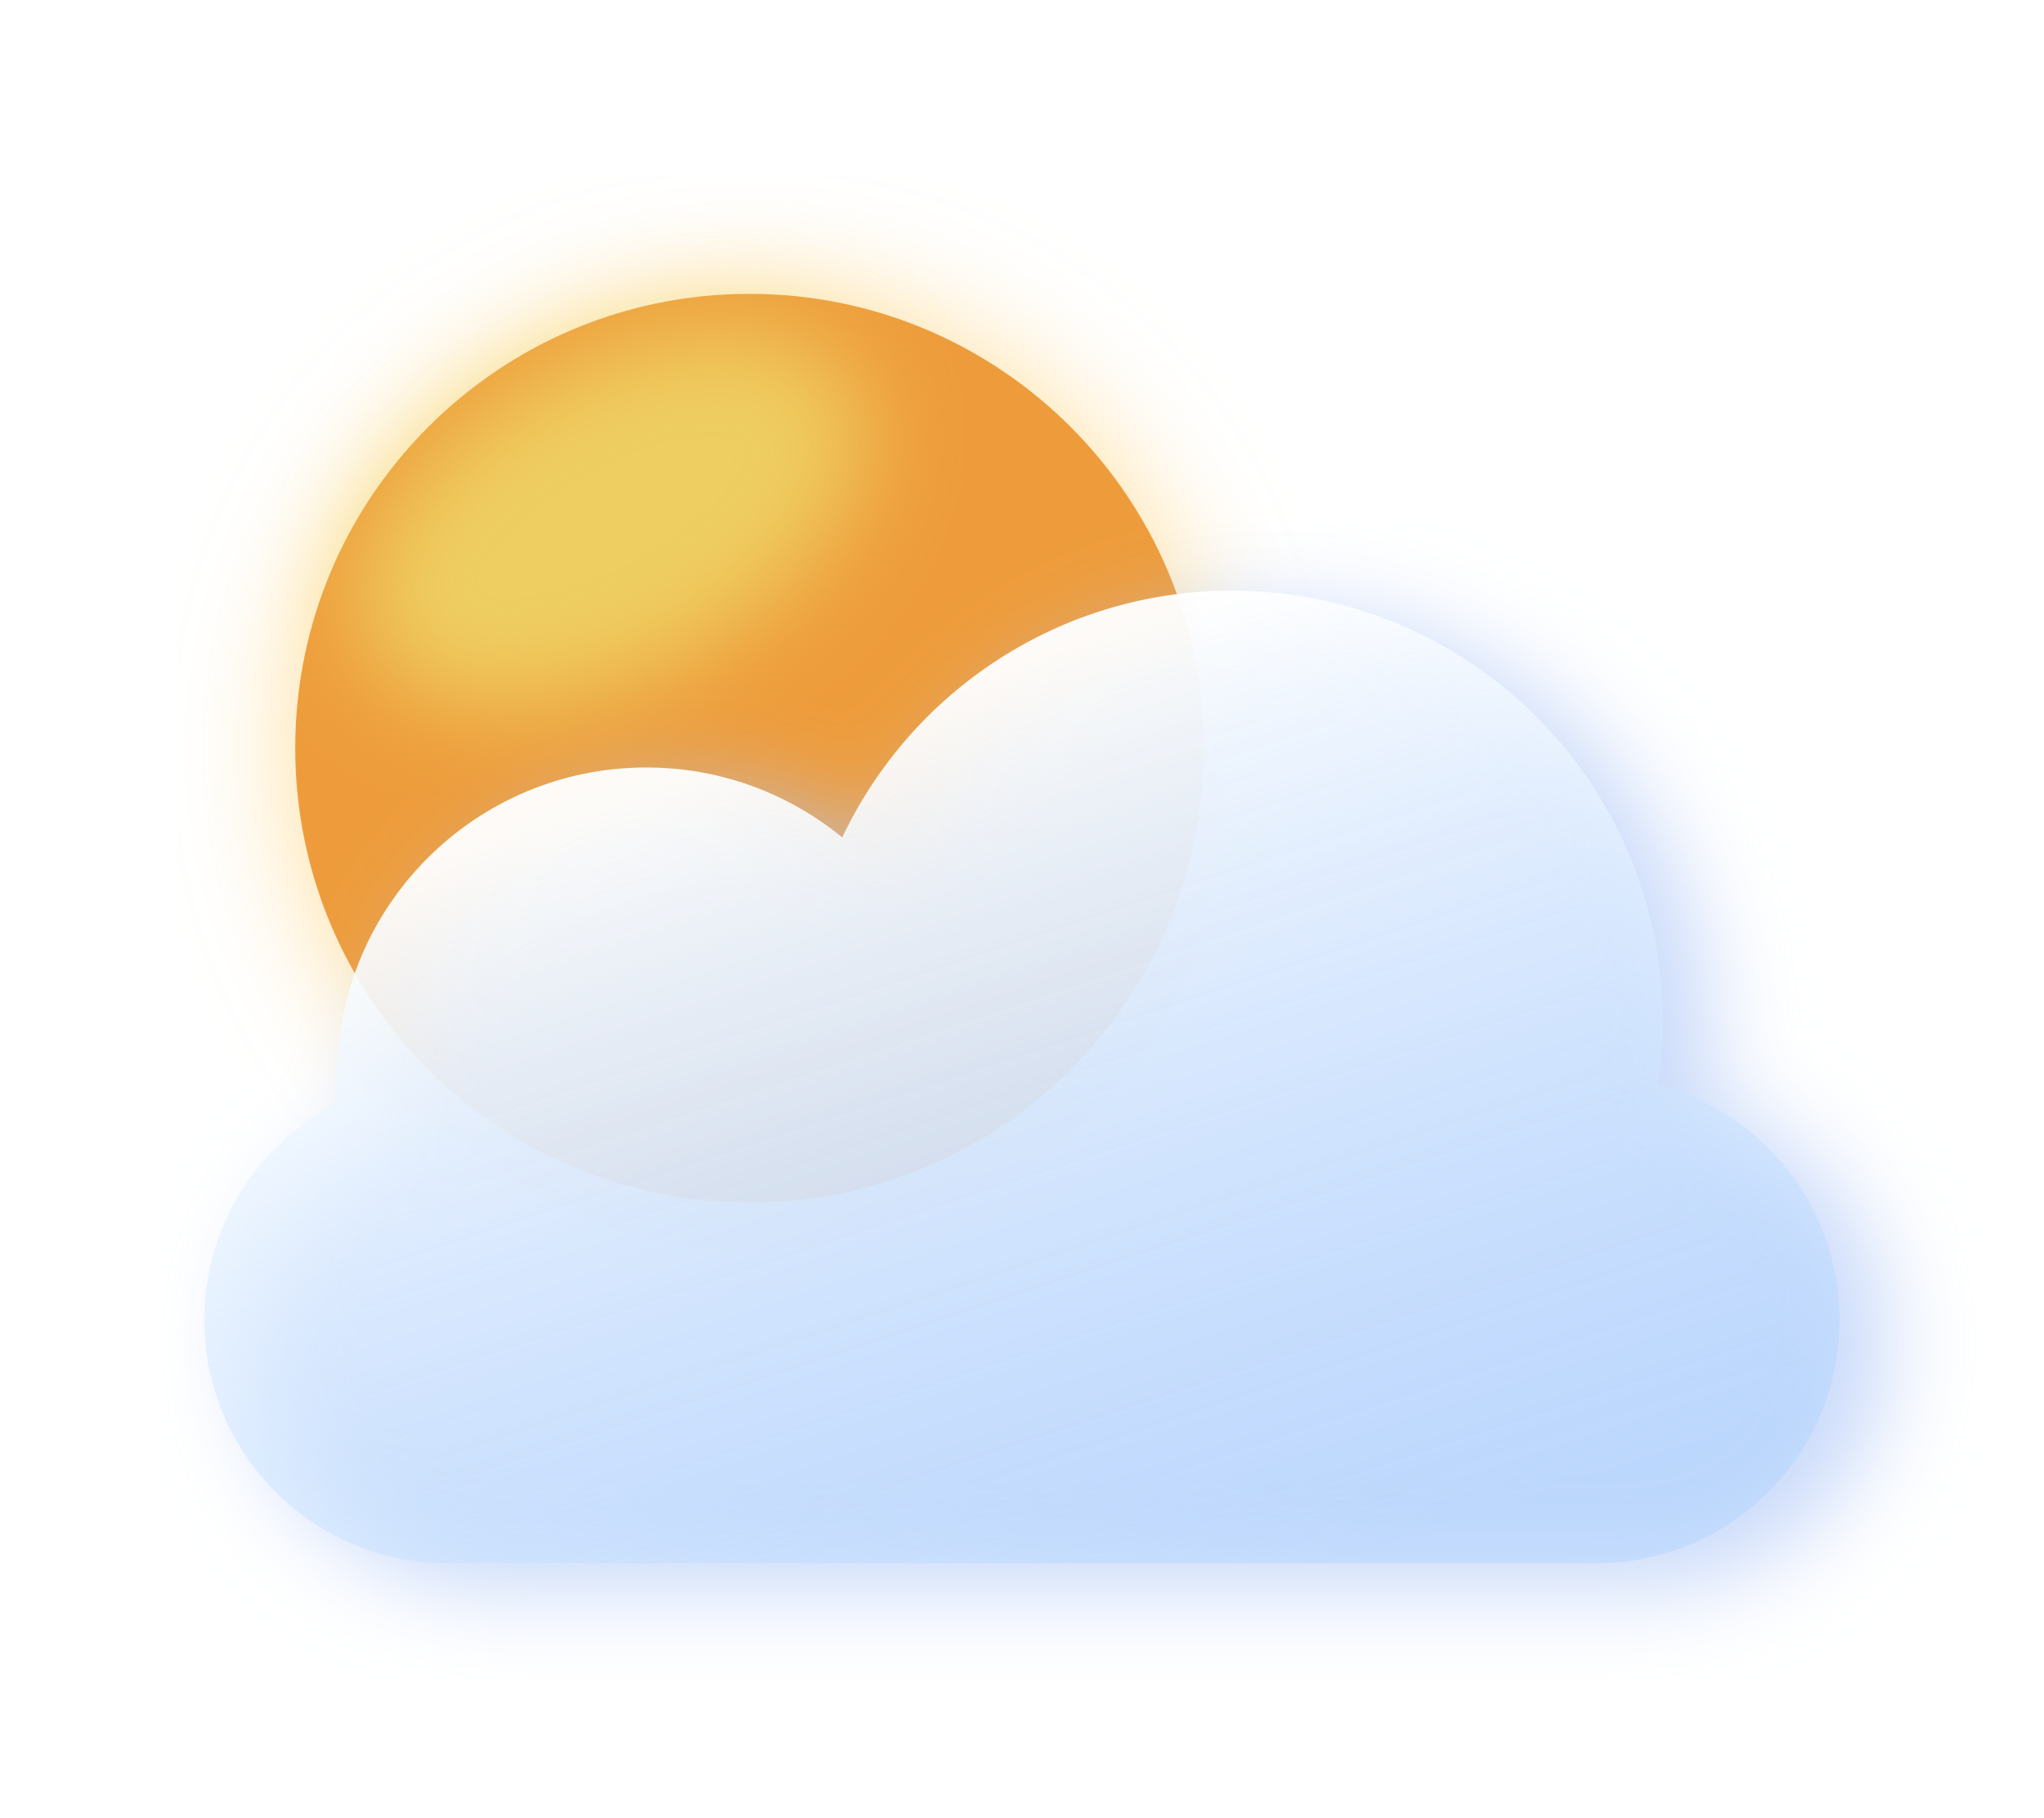
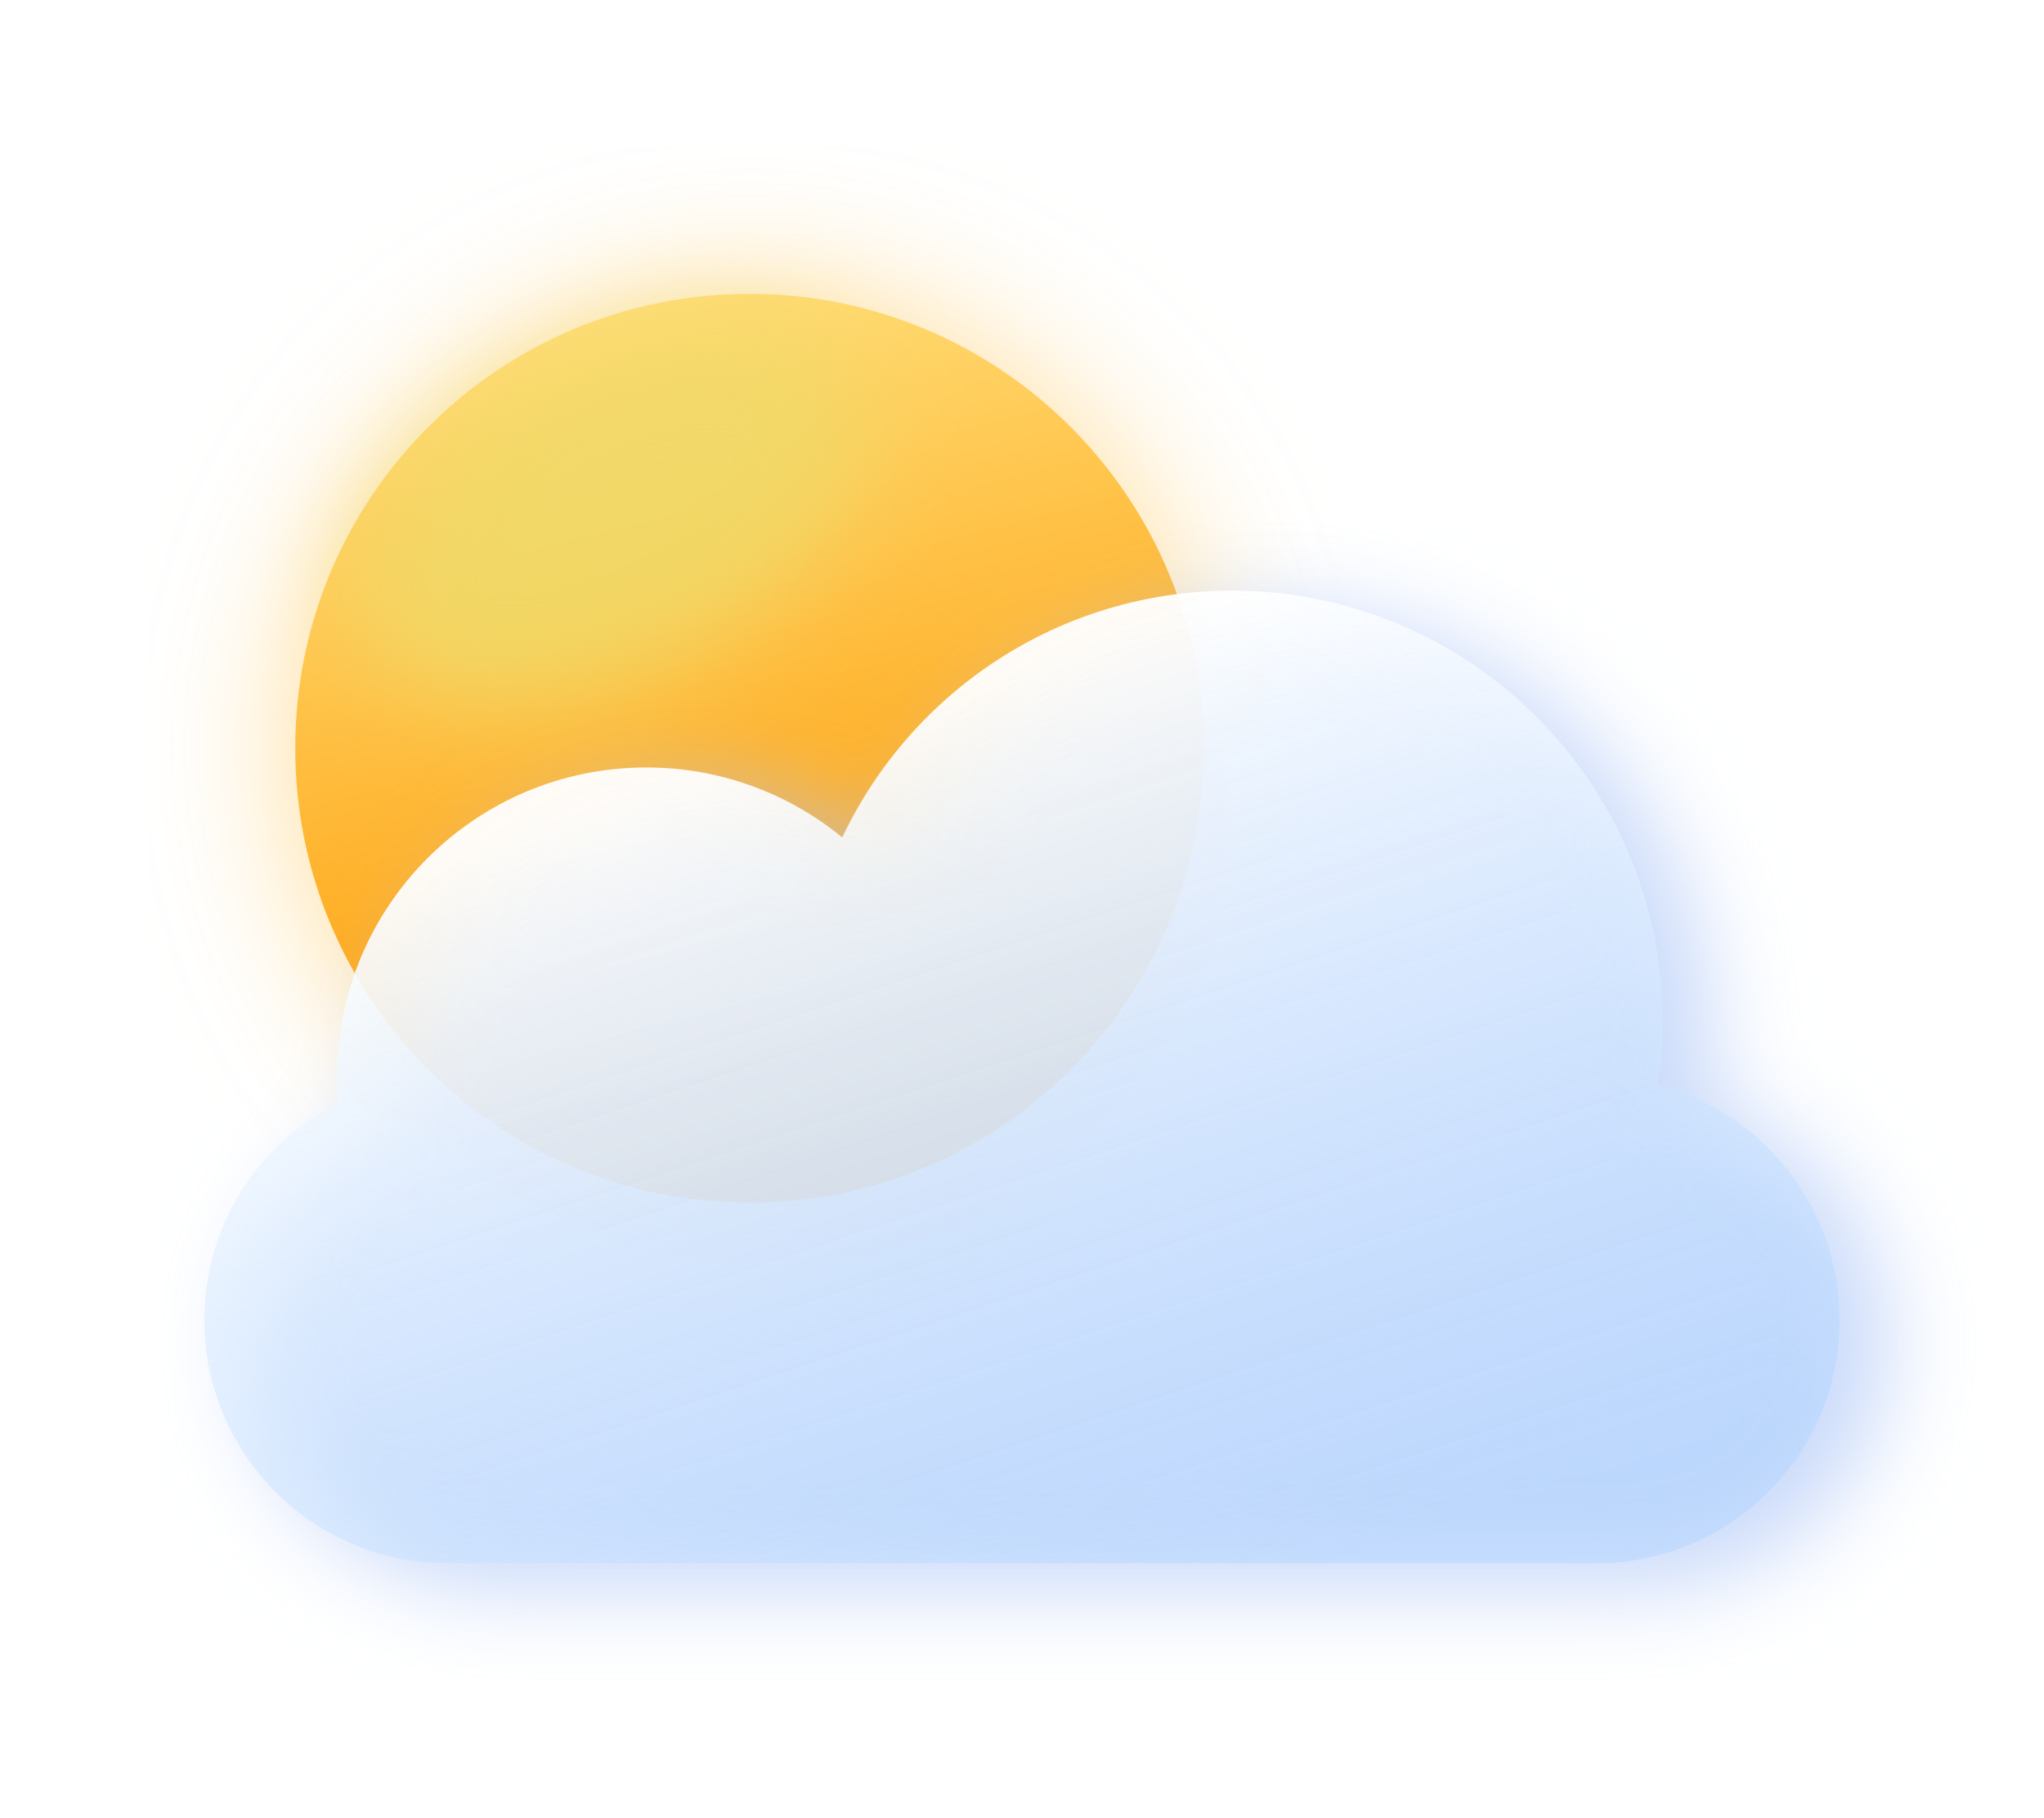
<svg xmlns="http://www.w3.org/2000/svg" width="90" height="80" viewBox="0 0 90 80" fill="none">
-   <g filter="url(#filter0_d_213_2137)">
-     <path d="M33 52.935C44.046 52.935 53 43.981 53 32.935C53 21.89 44.046 12.935 33 12.935C21.954 12.935 13 21.89 13 32.935C13 43.981 21.954 52.935 33 52.935Z" fill="#EE9C3B" />
+   <g filter="url(#filter0_d_226_522)">
+     <path d="M33 52.936C44.046 52.936 53 43.981 53 32.936C53 21.89 44.046 12.935 33 12.935C21.954 12.935 13 21.89 13 32.936C13 43.981 21.954 52.936 33 52.936Z" fill="url(#paint0_linear_226_522)" />
  </g>
-   <g filter="url(#filter1_f_213_2137)">
-     <path d="M30.152 28.844C36.057 25.707 39.397 20.442 37.612 17.083C35.828 13.723 29.595 13.542 23.691 16.678C17.786 19.814 14.447 25.08 16.231 28.439C18.015 31.799 24.248 31.98 30.152 28.844Z" fill="#EFDA6A" fill-opacity="0.8" />
+   <g filter="url(#filter1_f_226_522)">
+     <path d="M30.152 28.844C36.057 25.708 39.397 20.442 37.612 17.083C35.828 13.724 29.595 13.543 23.691 16.679C17.786 19.815 14.447 25.08 16.231 28.44C18.015 31.799 24.248 31.98 30.152 28.844Z" fill="#EFDA6A" fill-opacity="0.8" />
  </g>
-   <g filter="url(#filter2_d_213_2137)">
-     <path fill-rule="evenodd" clip-rule="evenodd" d="M73.013 47.753C73.146 46.846 73.215 45.917 73.215 44.973C73.215 34.495 64.721 26 54.242 26C46.665 26 40.126 30.442 37.085 36.863C34.736 34.938 31.732 33.784 28.459 33.784C20.936 33.784 14.837 39.882 14.837 47.405C14.837 47.79 14.853 48.172 14.884 48.548C11.393 50.311 8.999 53.93 8.999 58.108C8.999 64.019 13.791 68.811 19.702 68.811H70.296C76.207 68.811 80.999 64.019 80.999 58.108C80.999 53.136 77.608 48.956 73.013 47.753Z" fill="url(#paint0_linear_213_2137)" />
+   <g filter="url(#filter2_d_226_522)">
+     <path fill-rule="evenodd" clip-rule="evenodd" d="M73.013 47.753C73.146 46.846 73.215 45.917 73.215 44.973C73.215 34.495 64.721 26 54.242 26C46.665 26 40.126 30.441 37.085 36.863C34.736 34.938 31.732 33.784 28.458 33.784C20.935 33.784 14.837 39.882 14.837 47.405C14.837 47.79 14.853 48.172 14.884 48.549C11.393 50.312 8.999 53.93 8.999 58.108C8.999 64.019 13.791 68.811 19.702 68.811H70.296C76.207 68.811 80.999 64.019 80.999 58.108C80.999 53.136 77.608 48.956 73.013 47.753Z" fill="url(#paint1_linear_226_522)" />
  </g>
  <defs>
-     <filter id="filter0_d_213_2137" x="7.839" y="7.774" width="50.323" height="50.323" filterUnits="userSpaceOnUse" color-interpolation-filters="sRGB">
+     <filter id="filter0_d_226_522" x="6.548" y="6.484" width="52.903" height="52.903" filterUnits="userSpaceOnUse" color-interpolation-filters="sRGB">
      <feFlood flood-opacity="0" result="BackgroundImageFix" />
      <feColorMatrix in="SourceAlpha" type="matrix" values="0 0 0 0 0 0 0 0 0 0 0 0 0 0 0 0 0 0 127 0" result="hardAlpha" />
      <feOffset />
-       <feGaussianBlur stdDeviation="2.581" />
-       <feColorMatrix type="matrix" values="0 0 0 0 1 0 0 0 0 0.836 0 0 0 0 0.517 0 0 0 0.8 0" />
-       <feBlend mode="normal" in2="BackgroundImageFix" result="effect1_dropShadow_213_2137" />
-       <feBlend mode="normal" in="SourceGraphic" in2="effect1_dropShadow_213_2137" result="shape" />
+       <feGaussianBlur stdDeviation="3.226" />
+       <feColorMatrix type="matrix" values="0 0 0 0 1 0 0 0 0 0.836 0 0 0 0 0.517 0 0 0 0.82 0" />
+       <feBlend mode="normal" in2="BackgroundImageFix" result="effect1_dropShadow_226_522" />
+       <feBlend mode="normal" in="SourceGraphic" in2="effect1_dropShadow_226_522" result="shape" />
    </filter>
-     <filter id="filter1_f_213_2137" x="11.45" y="10.139" width="30.943" height="25.243" filterUnits="userSpaceOnUse" color-interpolation-filters="sRGB">
+     <filter id="filter1_f_226_522" x="11.45" y="10.14" width="30.943" height="25.243" filterUnits="userSpaceOnUse" color-interpolation-filters="sRGB">
      <feFlood flood-opacity="0" result="BackgroundImageFix" />
      <feBlend mode="normal" in="SourceGraphic" in2="BackgroundImageFix" result="shape" />
-       <feGaussianBlur stdDeviation="2.15" result="effect1_foregroundBlur_213_2137" />
+       <feGaussianBlur stdDeviation="2.15" result="effect1_foregroundBlur_226_522" />
    </filter>
-     <filter id="filter2_d_213_2137" x="6.942" y="22.914" width="80.229" height="51.039" filterUnits="userSpaceOnUse" color-interpolation-filters="sRGB">
+     <filter id="filter2_d_226_522" x="6.942" y="22.914" width="80.229" height="51.04" filterUnits="userSpaceOnUse" color-interpolation-filters="sRGB">
      <feFlood flood-opacity="0" result="BackgroundImageFix" />
      <feColorMatrix in="SourceAlpha" type="matrix" values="0 0 0 0 0 0 0 0 0 0 0 0 0 0 0 0 0 0 127 0" result="hardAlpha" />
      <feOffset dx="2.057" dy="1.029" />
      <feGaussianBlur stdDeviation="2.057" />
      <feColorMatrix type="matrix" values="0 0 0 0 0.69 0 0 0 0 0.786 0 0 0 0 0.972 0 0 0 0.7 0" />
-       <feBlend mode="normal" in2="BackgroundImageFix" result="effect1_dropShadow_213_2137" />
-       <feBlend mode="normal" in="SourceGraphic" in2="effect1_dropShadow_213_2137" result="shape" />
+       <feBlend mode="normal" in2="BackgroundImageFix" result="effect1_dropShadow_226_522" />
+       <feBlend mode="normal" in="SourceGraphic" in2="effect1_dropShadow_226_522" result="shape" />
    </filter>
-     <linearGradient id="paint0_linear_213_2137" x1="38.159" y1="31.394" x2="51.403" y2="71.498" gradientUnits="userSpaceOnUse">
+     <linearGradient id="paint0_linear_226_522" x1="36.267" y1="46.644" x2="24.683" y2="0.842" gradientUnits="userSpaceOnUse">
+       <stop stop-color="#FF9900" />
+       <stop offset="0.904" stop-color="#FFEE94" />
+     </linearGradient>
+     <linearGradient id="paint1_linear_226_522" x1="38.159" y1="31.394" x2="51.403" y2="71.498" gradientUnits="userSpaceOnUse">
      <stop stop-color="white" stop-opacity="0.95" />
      <stop offset="1" stop-color="#B1D5FF" stop-opacity="0.5" />
    </linearGradient>
  </defs>
</svg>
